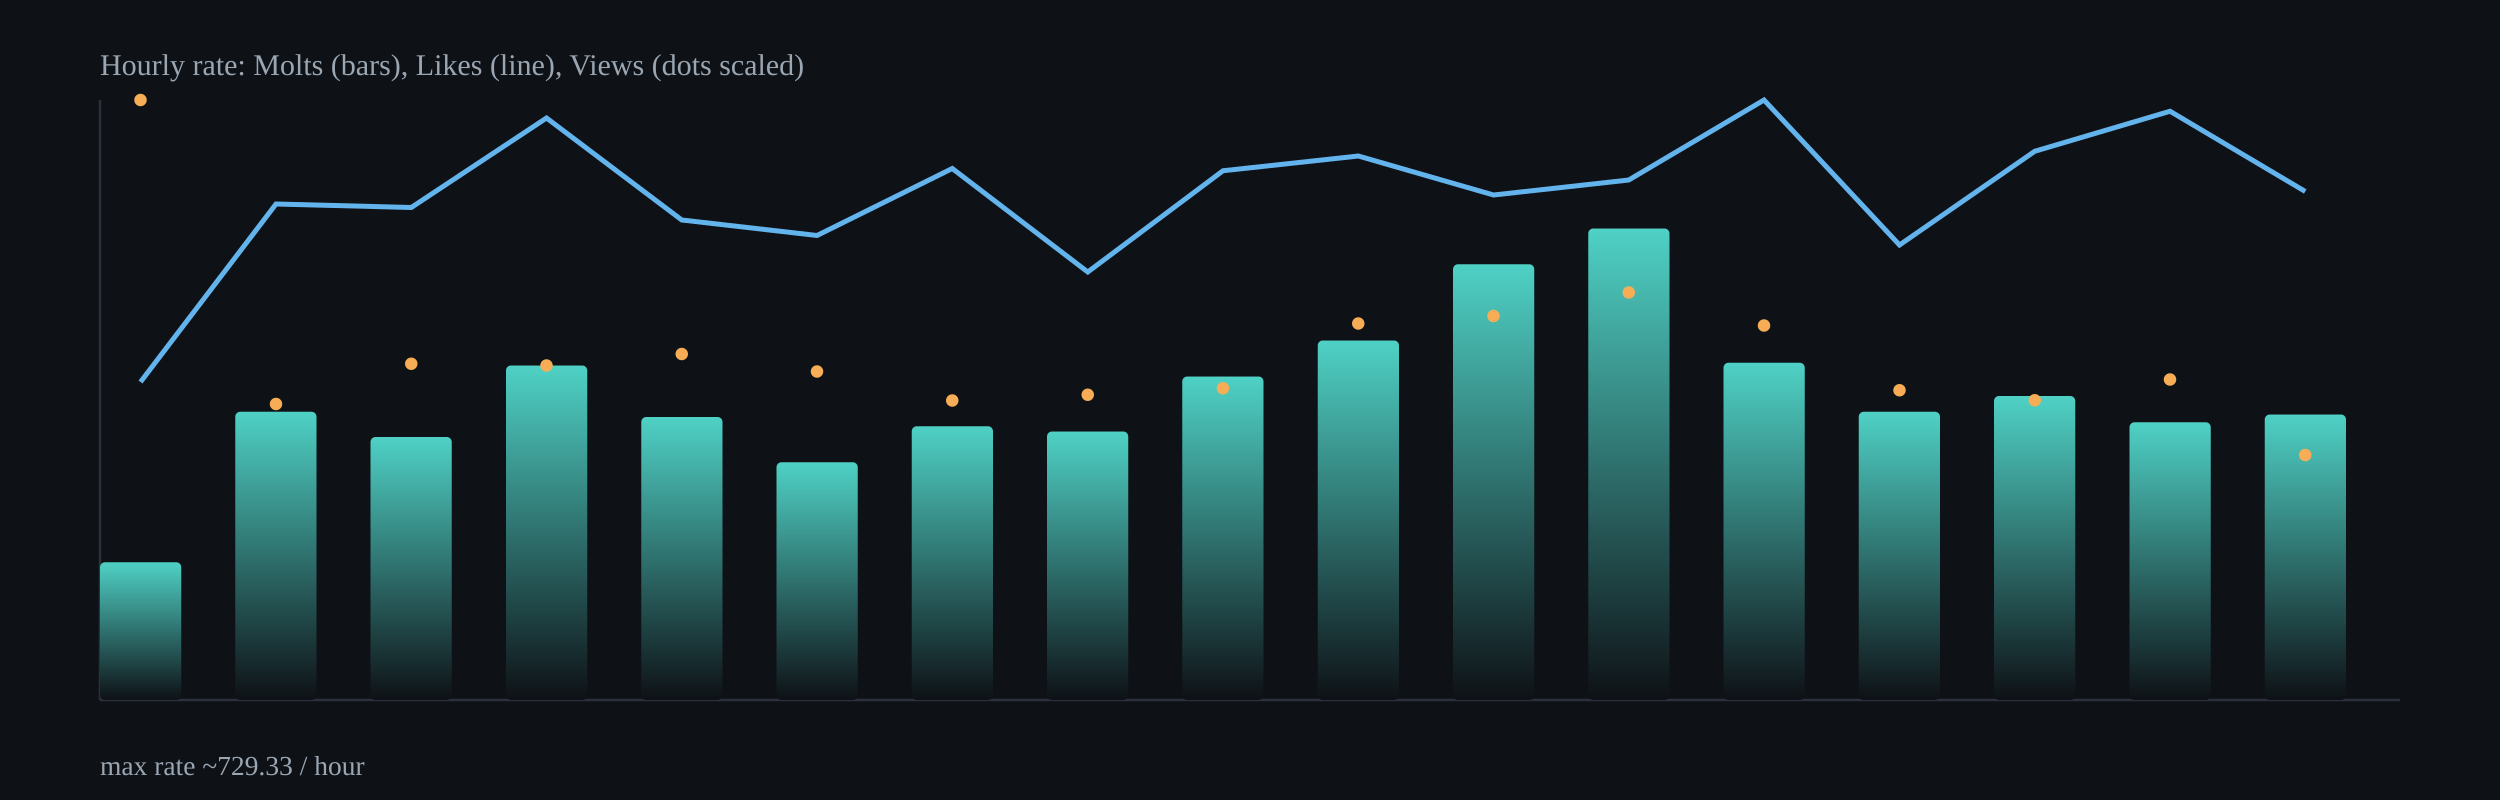
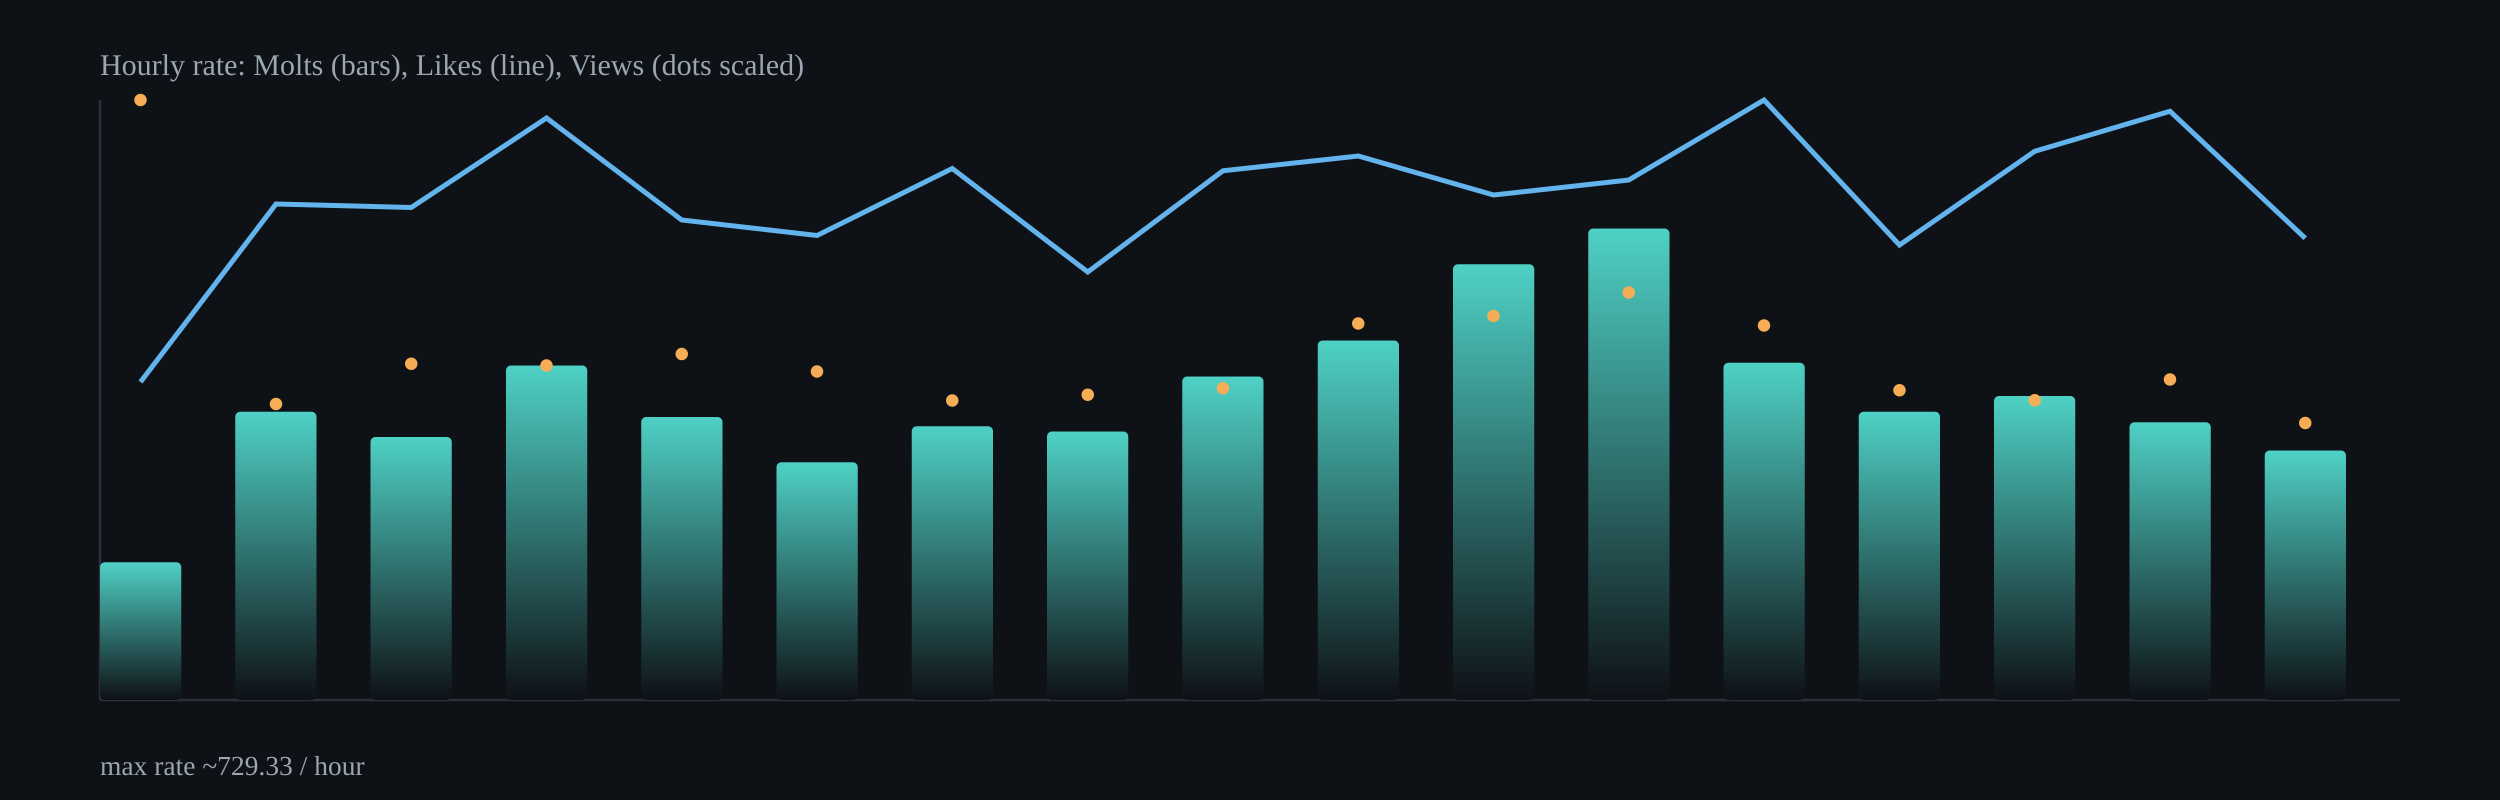
<svg xmlns="http://www.w3.org/2000/svg" width="1000" height="320" viewBox="0 0 1000 320">
  <defs>
    <linearGradient id="barGrad" x1="0" x2="0" y1="0" y2="1">
      <stop offset="0%" stop-color="#4fd1c5" />
      <stop offset="100%" stop-color="#0e1116" />
    </linearGradient>
  </defs>
  <rect x="0" y="0" width="1000" height="320" fill="#0e1116" />
  <g stroke="#2b313b" stroke-width="1">
    <line x1="40" y1="280" x2="960" y2="280" />
    <line x1="40" y1="40" x2="40" y2="280" />
  </g>
  <rect x="40.0" y="224.9" width="32.5" height="55.1" rx="2" fill="url(#barGrad)" />
  <rect x="94.1" y="164.7" width="32.5" height="115.3" rx="2" fill="url(#barGrad)" />
  <rect x="148.2" y="174.8" width="32.5" height="105.2" rx="2" fill="url(#barGrad)" />
  <rect x="202.4" y="146.2" width="32.5" height="133.8" rx="2" fill="url(#barGrad)" />
  <rect x="256.5" y="166.8" width="32.5" height="113.2" rx="2" fill="url(#barGrad)" />
  <rect x="310.6" y="184.9" width="32.5" height="95.1" rx="2" fill="url(#barGrad)" />
  <rect x="364.7" y="170.5" width="32.5" height="109.5" rx="2" fill="url(#barGrad)" />
  <rect x="418.8" y="172.6" width="32.5" height="107.4" rx="2" fill="url(#barGrad)" />
  <rect x="472.9" y="150.6" width="32.5" height="129.4" rx="2" fill="url(#barGrad)" />
  <rect x="527.1" y="136.2" width="32.5" height="143.8" rx="2" fill="url(#barGrad)" />
  <rect x="581.2" y="105.7" width="32.5" height="174.3" rx="2" fill="url(#barGrad)" />
  <rect x="635.3" y="91.4" width="32.5" height="188.6" rx="2" fill="url(#barGrad)" />
  <rect x="689.4" y="145.1" width="32.5" height="134.9" rx="2" fill="url(#barGrad)" />
  <rect x="743.5" y="164.7" width="32.5" height="115.3" rx="2" fill="url(#barGrad)" />
  <rect x="797.6" y="158.4" width="32.5" height="121.6" rx="2" fill="url(#barGrad)" />
  <rect x="851.8" y="168.9" width="32.5" height="111.1" rx="2" fill="url(#barGrad)" />
-   <rect x="905.9" y="165.8" width="32.5" height="114.2" rx="2" fill="url(#barGrad)" />
-   <polyline fill="none" stroke="#63b3ed" stroke-width="2" points="56.2,152.8 110.4,81.6 164.5,83.0 218.6,47.2 272.7,88.0 326.8,94.2 380.9,67.4 435.1,108.8 489.2,68.3 543.3,62.4 597.4,78.0 651.5,72.0 705.6,40.0 759.8,98.0 813.9,60.5 868.0,44.5 922.1,76.6" />
+   <rect x="905.9" y="180.2" width="32.5" height="99.8" rx="2" fill="url(#barGrad)" />
+   <polyline fill="none" stroke="#63b3ed" stroke-width="2" points="56.2,152.8 110.4,81.6 164.5,83.0 218.6,47.2 272.7,88.0 326.8,94.2 380.9,67.4 435.1,108.8 489.2,68.3 543.3,62.4 597.4,78.0 651.5,72.0 705.6,40.0 759.8,98.0 813.9,60.5 868.0,44.5 922.1,95.3" />
  <circle cx="56.2" cy="40.0" r="2.5" fill="#f6ad55" />
  <circle cx="110.4" cy="161.6" r="2.5" fill="#f6ad55" />
  <circle cx="164.5" cy="145.5" r="2.5" fill="#f6ad55" />
  <circle cx="218.6" cy="146.2" r="2.5" fill="#f6ad55" />
  <circle cx="272.7" cy="141.6" r="2.5" fill="#f6ad55" />
  <circle cx="326.8" cy="148.6" r="2.5" fill="#f6ad55" />
  <circle cx="380.9" cy="160.2" r="2.5" fill="#f6ad55" />
  <circle cx="435.1" cy="157.9" r="2.5" fill="#f6ad55" />
  <circle cx="489.2" cy="155.3" r="2.5" fill="#f6ad55" />
  <circle cx="543.3" cy="129.4" r="2.5" fill="#f6ad55" />
  <circle cx="597.4" cy="126.4" r="2.5" fill="#f6ad55" />
  <circle cx="651.5" cy="117.0" r="2.5" fill="#f6ad55" />
  <circle cx="705.6" cy="130.2" r="2.5" fill="#f6ad55" />
  <circle cx="759.8" cy="156.1" r="2.5" fill="#f6ad55" />
  <circle cx="813.9" cy="160.1" r="2.5" fill="#f6ad55" />
  <circle cx="868.0" cy="151.8" r="2.5" fill="#f6ad55" />
-   <circle cx="922.1" cy="182.0" r="2.5" fill="#f6ad55" />
+   <circle cx="922.1" cy="169.2" r="2.5" fill="#f6ad55" />
  <text x="40" y="30" fill="#9aa6b2" font-size="12">Hourly rate: Molts (bars), Likes (line), Views (dots scaled)</text>
  <text x="40" y="310" fill="#9aa6b2" font-size="11">max rate ~729.33 / hour</text>
</svg>
